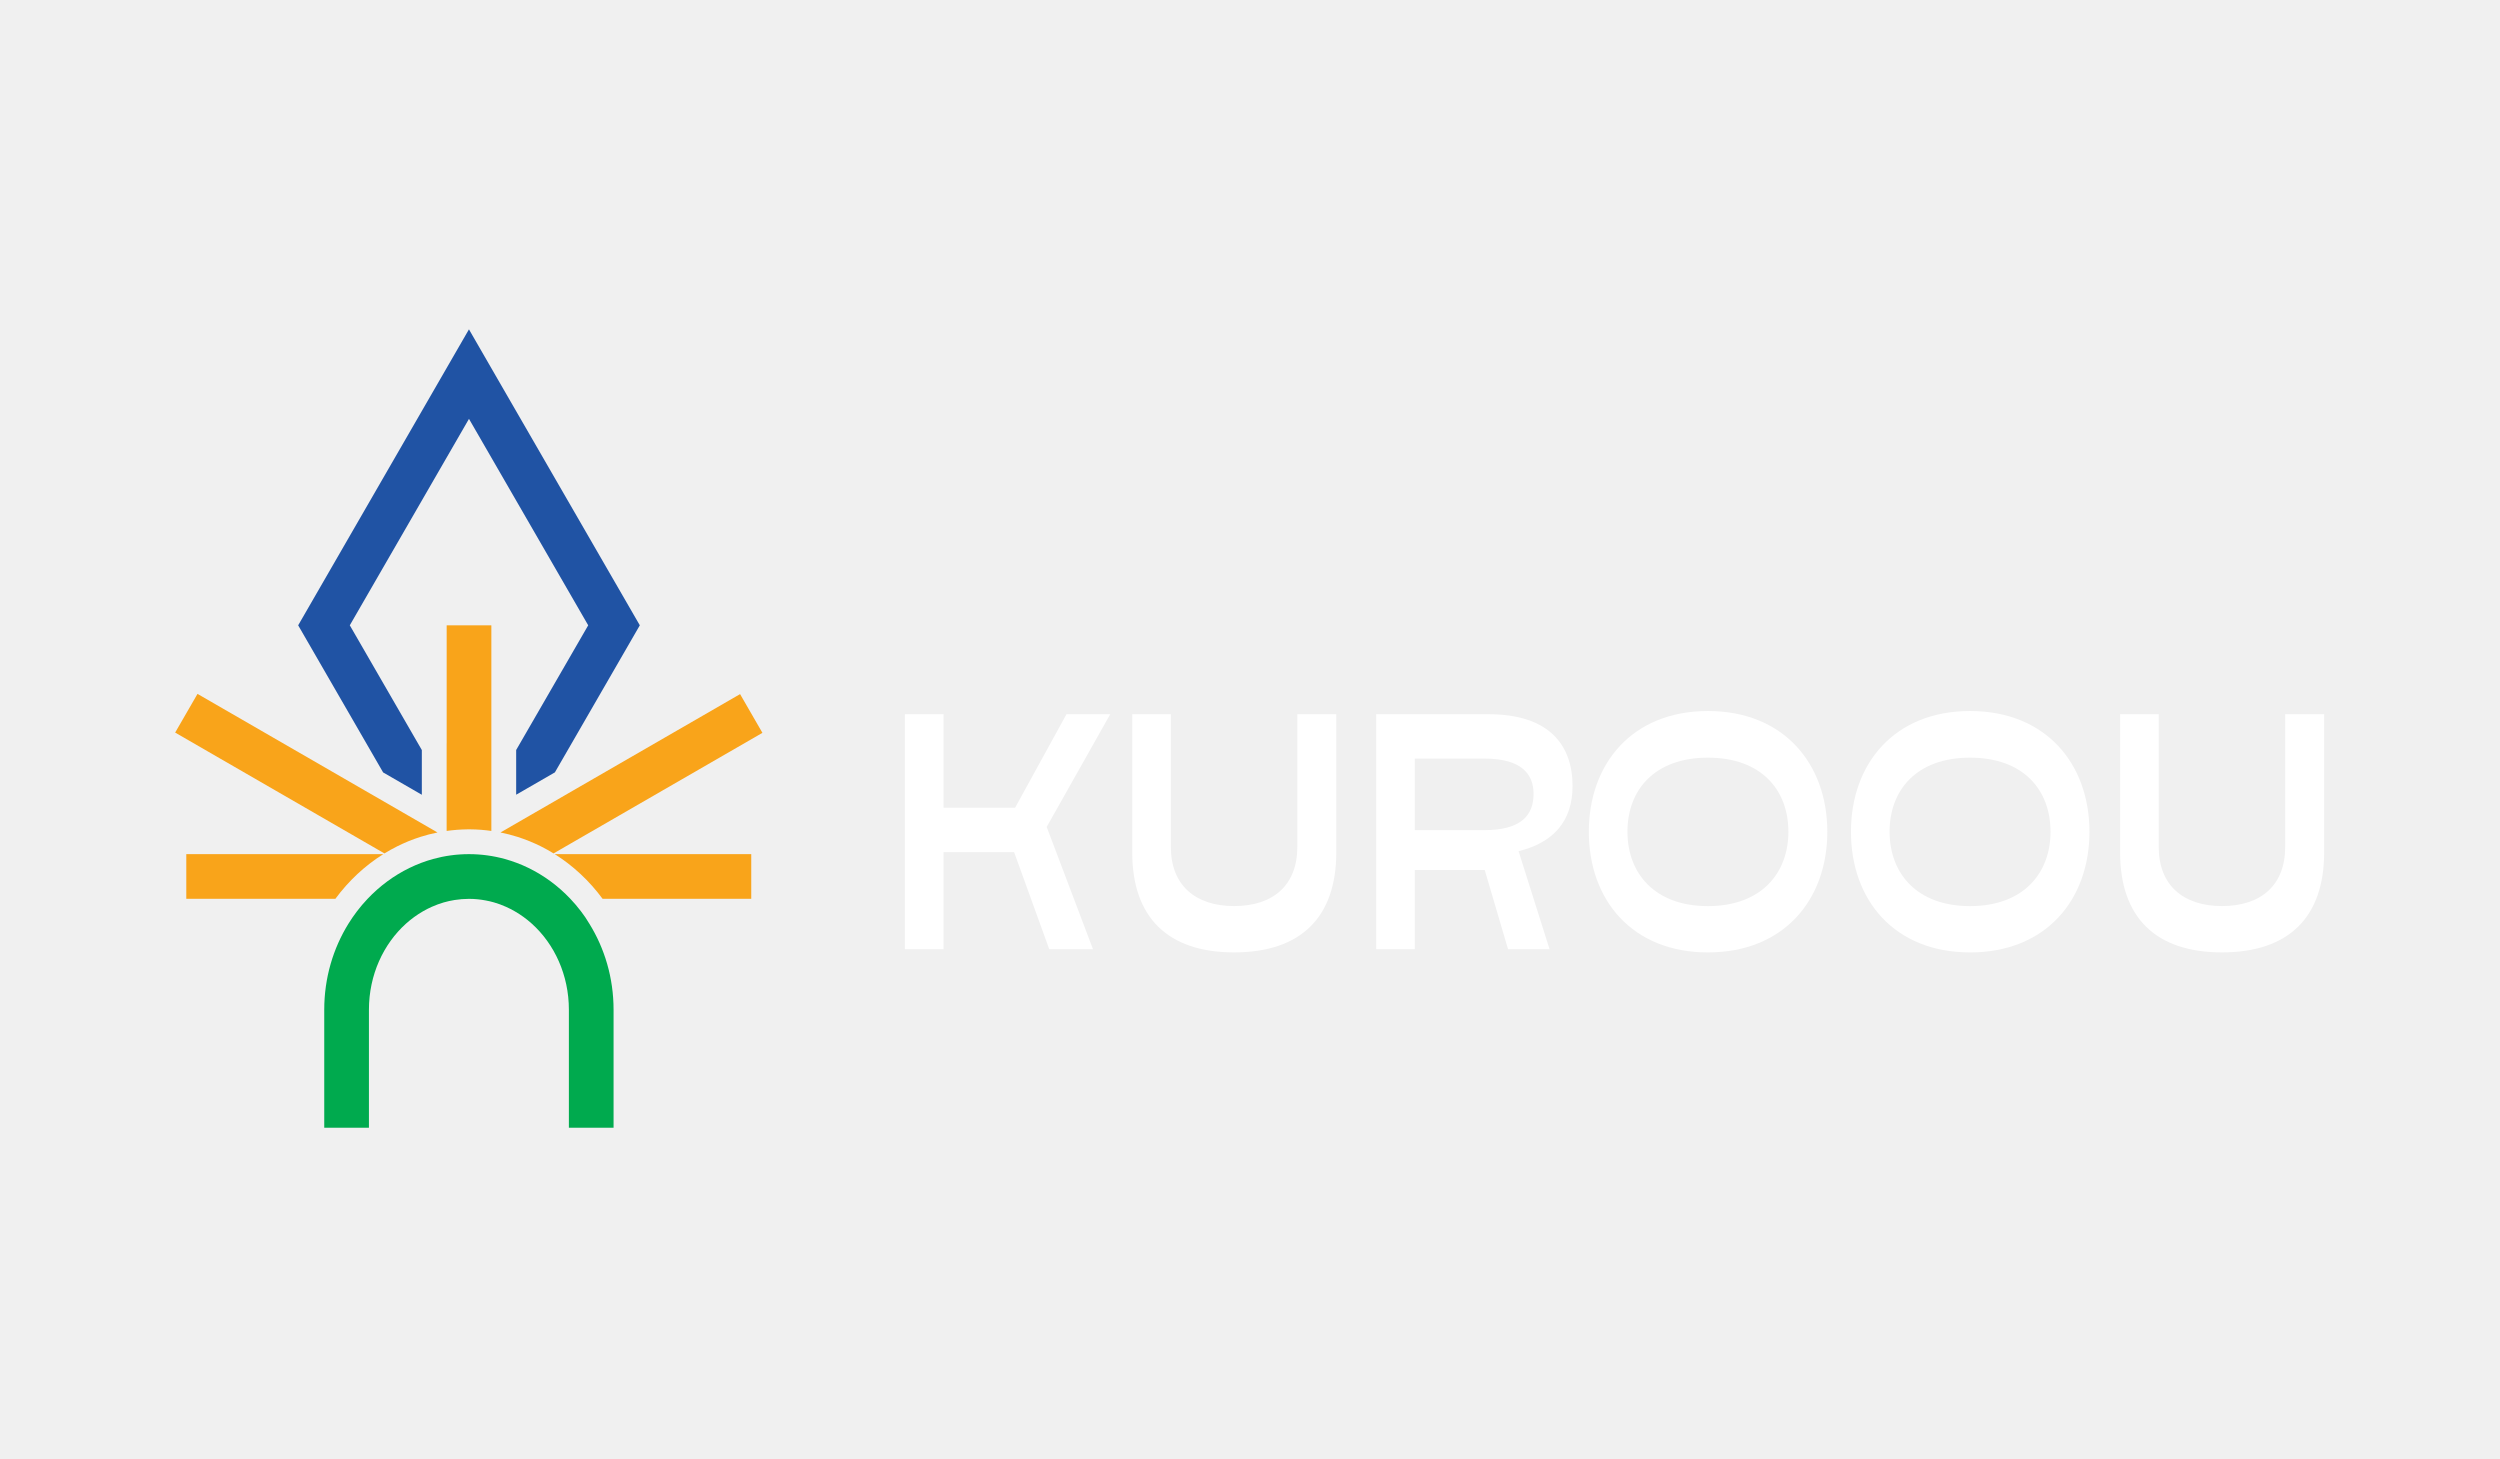
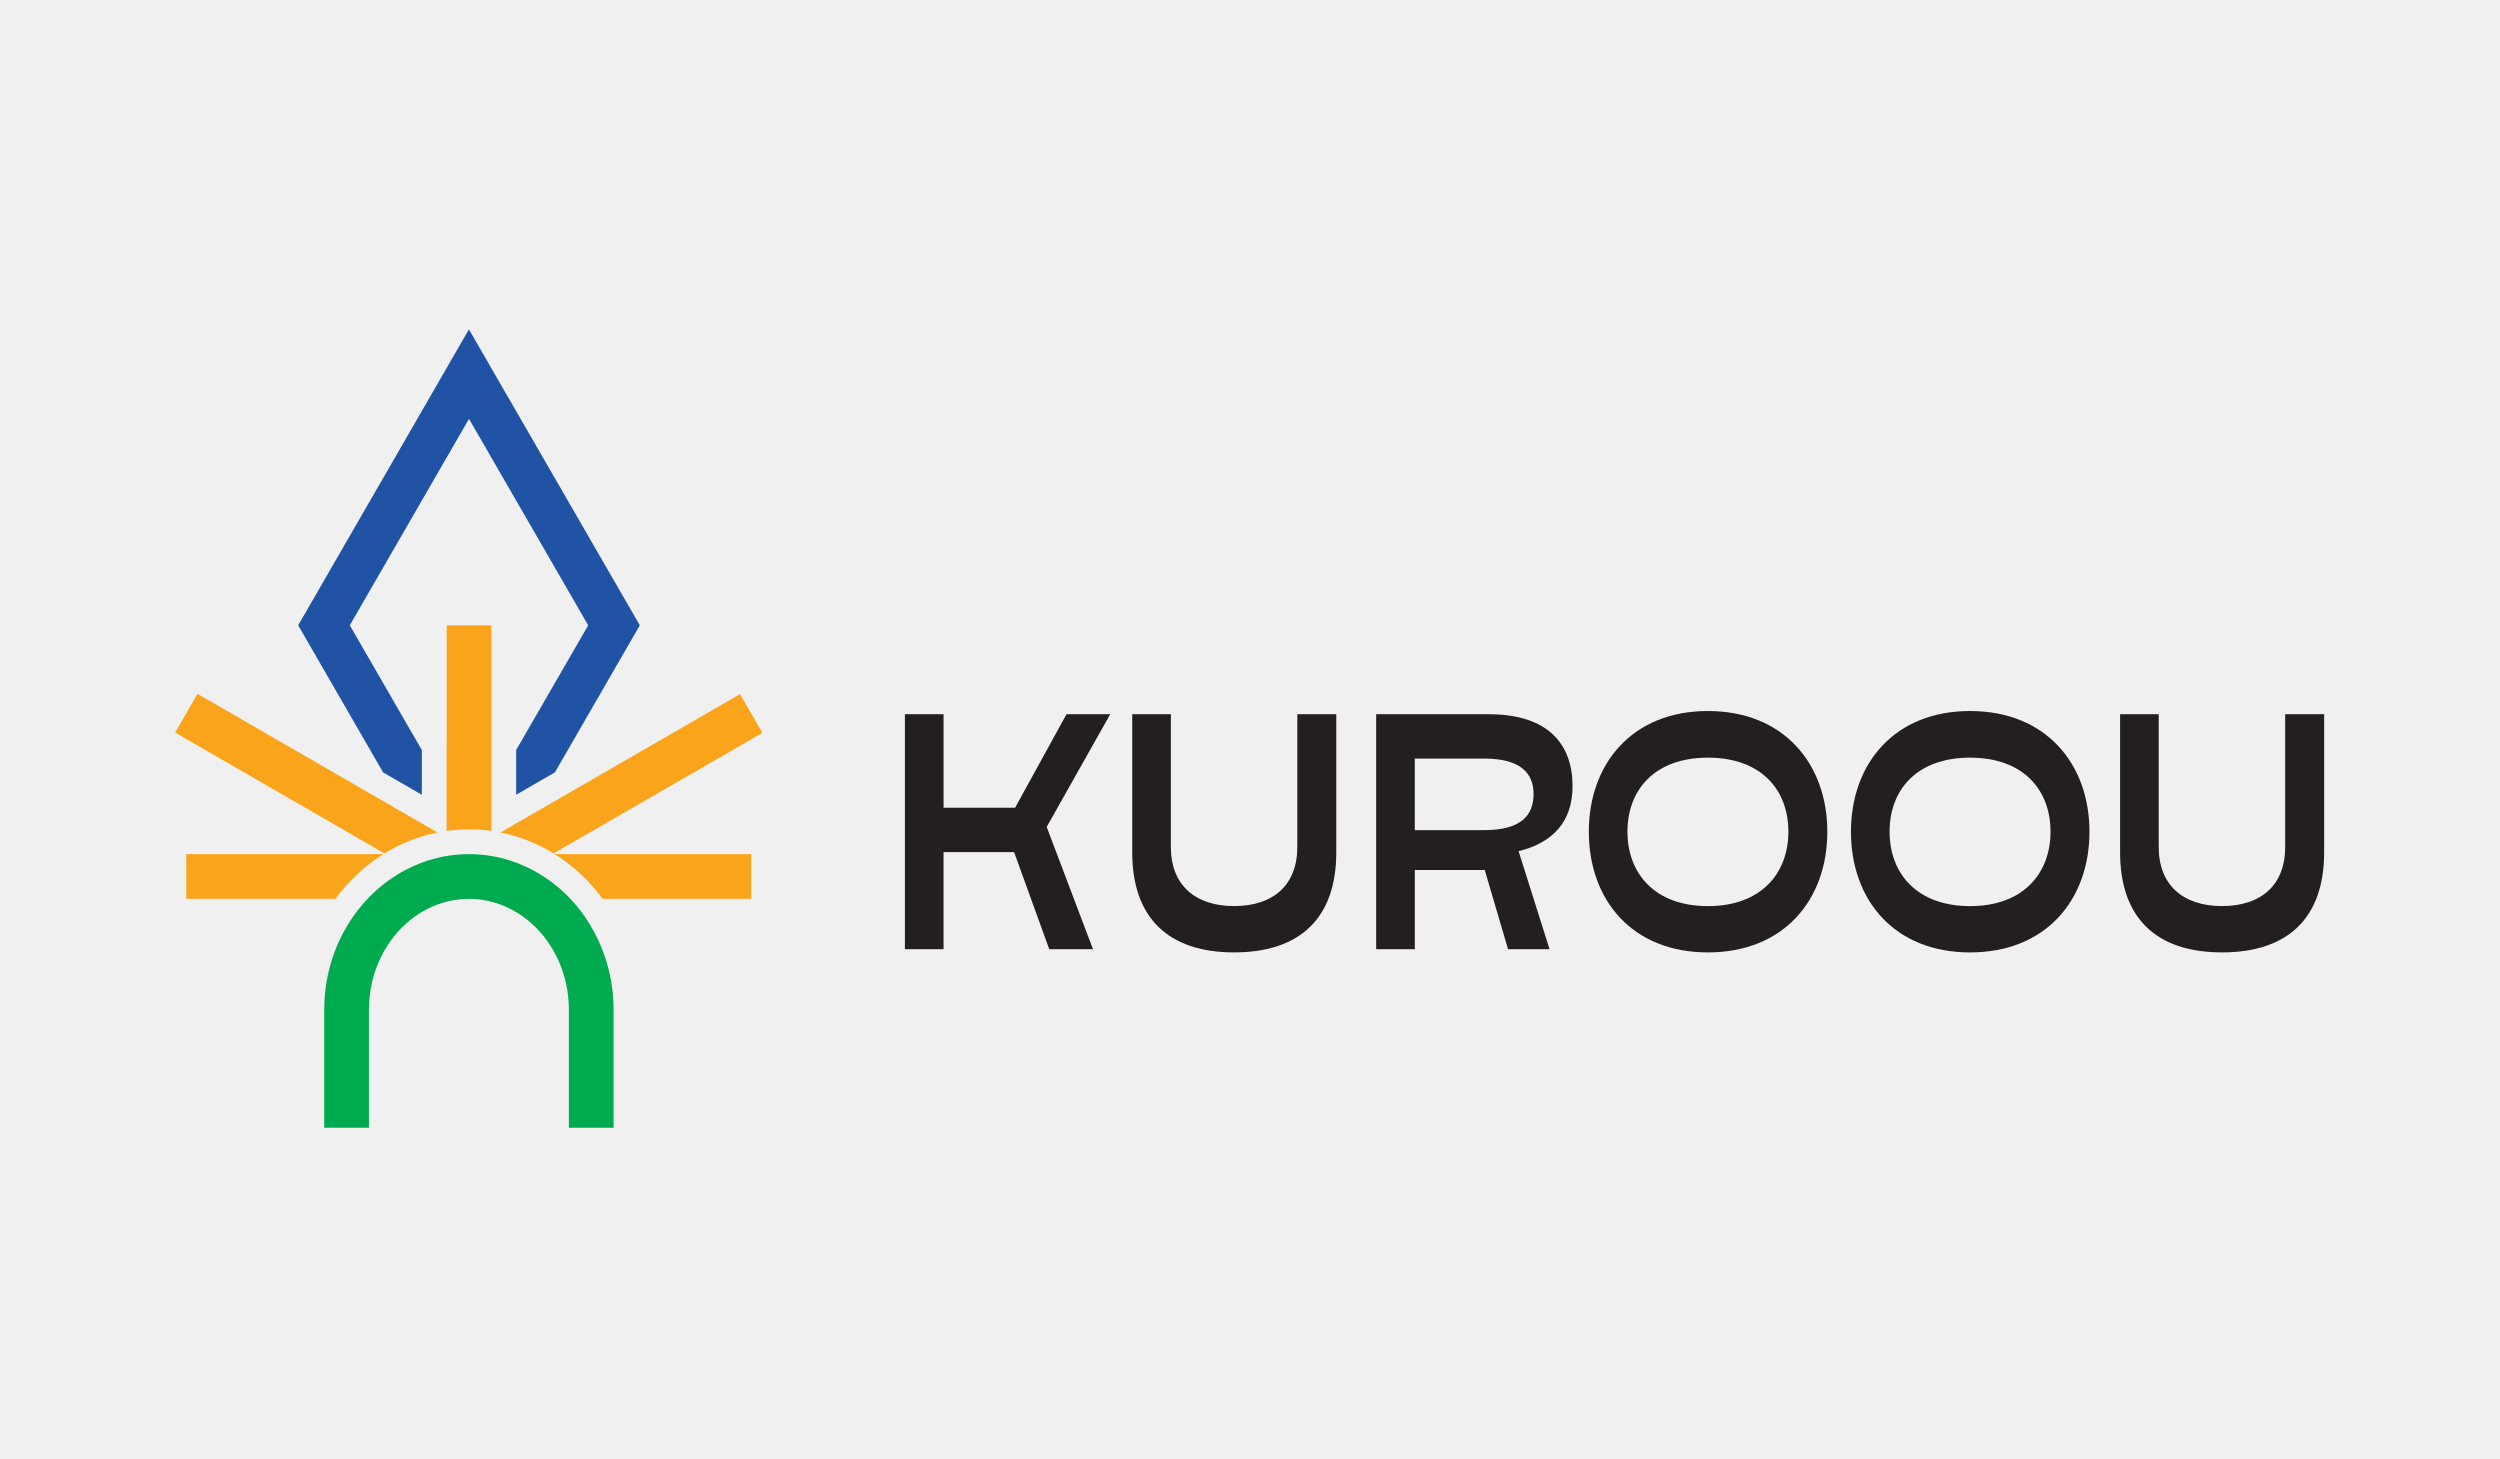
<svg xmlns="http://www.w3.org/2000/svg" version="1.1" id="Layer_1" x="0px" y="0px" viewBox="0 0 960 560" style="enable-background:new 0 0 960 560;" xml:space="preserve">
  <style type="text/css">
- 	.st0{fill:#fff;}
+ 	.st0{fill:#231F20;}
	.st1{fill:#2053A4;}
	.st2{fill:#F9A41A;}
	.st3{fill:#00AA4E;}
</style>
  <g>
    <g>
      <g>
        <path class="st0" d="M347.49,274.26h14.84v35.92h27.46l19.74-35.92h16.8l-24.4,43.28l17.78,46.96h-16.8l-13.49-37.27h-27.1v37.27     h-14.84V274.26z" />
        <path class="st0" d="M473.89,365.72c-25.62,0-39.11-13.61-39.11-38.38v-53.09h14.83v51c0,14.59,9.32,22.68,24.28,22.68     c15.08,0,24.28-8.09,24.28-22.68v-51h14.96v53.09C513.13,352.11,499.64,365.72,473.89,365.72z" />
        <path class="st0" d="M528.45,274.26h43.16c23.54,0,32.25,12.14,32.25,27.59c0,13.49-7.36,21.7-20.72,25.01l11.89,37.64h-15.94     l-8.95-30.41h-26.85v30.41h-14.84V274.26z M570.01,318.77c13.98,0,18.88-5.64,18.88-13.86c0-7.72-4.66-13.61-18.88-13.61h-26.73     v27.46H570.01z" />
        <path class="st0" d="M610.11,319.38c0-26.11,16.67-46.35,45.73-46.35c29.06,0,45.85,20.23,45.85,46.35     c0,26.24-16.8,46.35-45.85,46.35C626.78,365.72,610.11,345.62,610.11,319.38z M655.84,347.95c20.47,0,30.9-12.63,30.9-28.57     c0-16.06-10.42-28.44-30.9-28.44c-20.48,0-30.9,12.38-30.9,28.44C624.94,335.32,635.36,347.95,655.84,347.95z" />
        <path class="st0" d="M710.77,319.38c0-26.11,16.67-46.35,45.73-46.35c29.06,0,45.85,20.23,45.85,46.35     c0,26.24-16.8,46.35-45.85,46.35C727.44,365.72,710.77,345.62,710.77,319.38z M756.5,347.95c20.47,0,30.9-12.63,30.9-28.57     c0-16.06-10.42-28.44-30.9-28.44c-20.48,0-30.9,12.38-30.9,28.44C725.6,335.32,736.02,347.95,756.5,347.95z" />
        <path class="st0" d="M853.23,365.72c-25.62,0-39.11-13.61-39.11-38.38v-53.09h14.83v51c0,14.59,9.32,22.68,24.28,22.68     c15.08,0,24.28-8.09,24.28-22.68v-51h14.96v53.09C892.47,352.11,878.98,365.72,853.23,365.72z" />
      </g>
    </g>
    <g>
      <polygon class="st1" points="161.98,305.19 161.98,288.01 134.32,240.12 180.09,160.84 225.87,240.12 198.21,288 198.21,305.17     213.08,296.59 245.69,240.12 190.35,144.28 180.08,126.47 114.5,240.12 147.12,296.61   " />
      <path class="st2" d="M147.2,327.98H71.54v17.16h57.25C133.85,338.27,140.09,332.43,147.2,327.98z" />
      <path class="st2" d="M171.51,285.46V295v9.54v14.54c2.64-0.37,5.32-0.58,8.04-0.61c0.18,0,0.36-0.01,0.54-0.01    c0.18,0,0.35,0.01,0.53,0.01c2.73,0.02,5.42,0.23,8.06,0.61v-14.56l0-9.54v-9.53l0-45.33h-17.16V285.46z" />
      <path class="st2" d="M152.5,325c1.43-0.71,2.88-1.37,4.37-1.98c1.49-0.61,3.01-1.16,4.55-1.65c2.15-0.69,4.34-1.25,6.58-1.7    l-11.34-6.55l-8.26-4.77l-8.26-4.77l-64.3-37.13l-8.58,14.86l80.36,46.4C149.2,326.75,150.83,325.84,152.5,325z" />
      <path class="st2" d="M231.39,345.14h57.09v-17.16h-75.49C220.09,332.43,226.33,338.27,231.39,345.14z" />
      <path class="st2" d="M211.8,308.34l-8.26,4.77l-11.36,6.56c2.24,0.45,4.44,1.02,6.59,1.7c1.54,0.49,3.06,1.05,4.55,1.65    c1.48,0.6,2.94,1.26,4.37,1.97c1.67,0.83,3.29,1.75,4.88,2.72l80.2-46.3l-8.58-14.87l-64.12,37.02L211.8,308.34z" />
      <path class="st3" d="M223.07,349.91c-1.27-1.67-2.63-3.26-4.06-4.77c-4.65-4.91-10.09-8.94-16.11-11.87    c-1.44-0.7-2.91-1.34-4.41-1.9c-1.52-0.57-3.06-1.09-4.63-1.52c-4.41-1.21-9.03-1.86-13.78-1.86c-4.76,0-9.37,0.65-13.78,1.86    c-1.57,0.43-3.11,0.95-4.63,1.52c-1.5,0.57-2.97,1.21-4.41,1.91c-6.01,2.92-11.46,6.96-16.11,11.87c-1.43,1.51-2.79,3.1-4.06,4.77    c-1.17,1.53-2.26,3.12-3.28,4.77c-5.87,9.47-9.3,20.82-9.3,33.03v45.32h17.16v-45.32c0-13.32,5.55-25.22,14.22-33.03    c2.03-1.83,4.23-3.42,6.57-4.77c1.1-0.63,2.23-1.21,3.39-1.72c1.47-0.65,2.99-1.22,4.54-1.67c1.37-0.4,2.78-0.7,4.2-0.93    c1.79-0.28,3.61-0.44,5.47-0.44c2.23,0,4.41,0.22,6.53,0.63c1.06,0.2,2.11,0.44,3.13,0.74c1.56,0.45,3.07,1.01,4.54,1.67    c1.16,0.52,2.3,1.09,3.4,1.73c2.34,1.34,4.54,2.94,6.57,4.77c8.67,7.81,14.22,19.71,14.22,33.03v45.32h17.16v-45.32    c0-12.21-3.43-23.56-9.3-33.03C225.33,353.03,224.24,351.44,223.07,349.91z" />
    </g>
  </g>
</svg>
